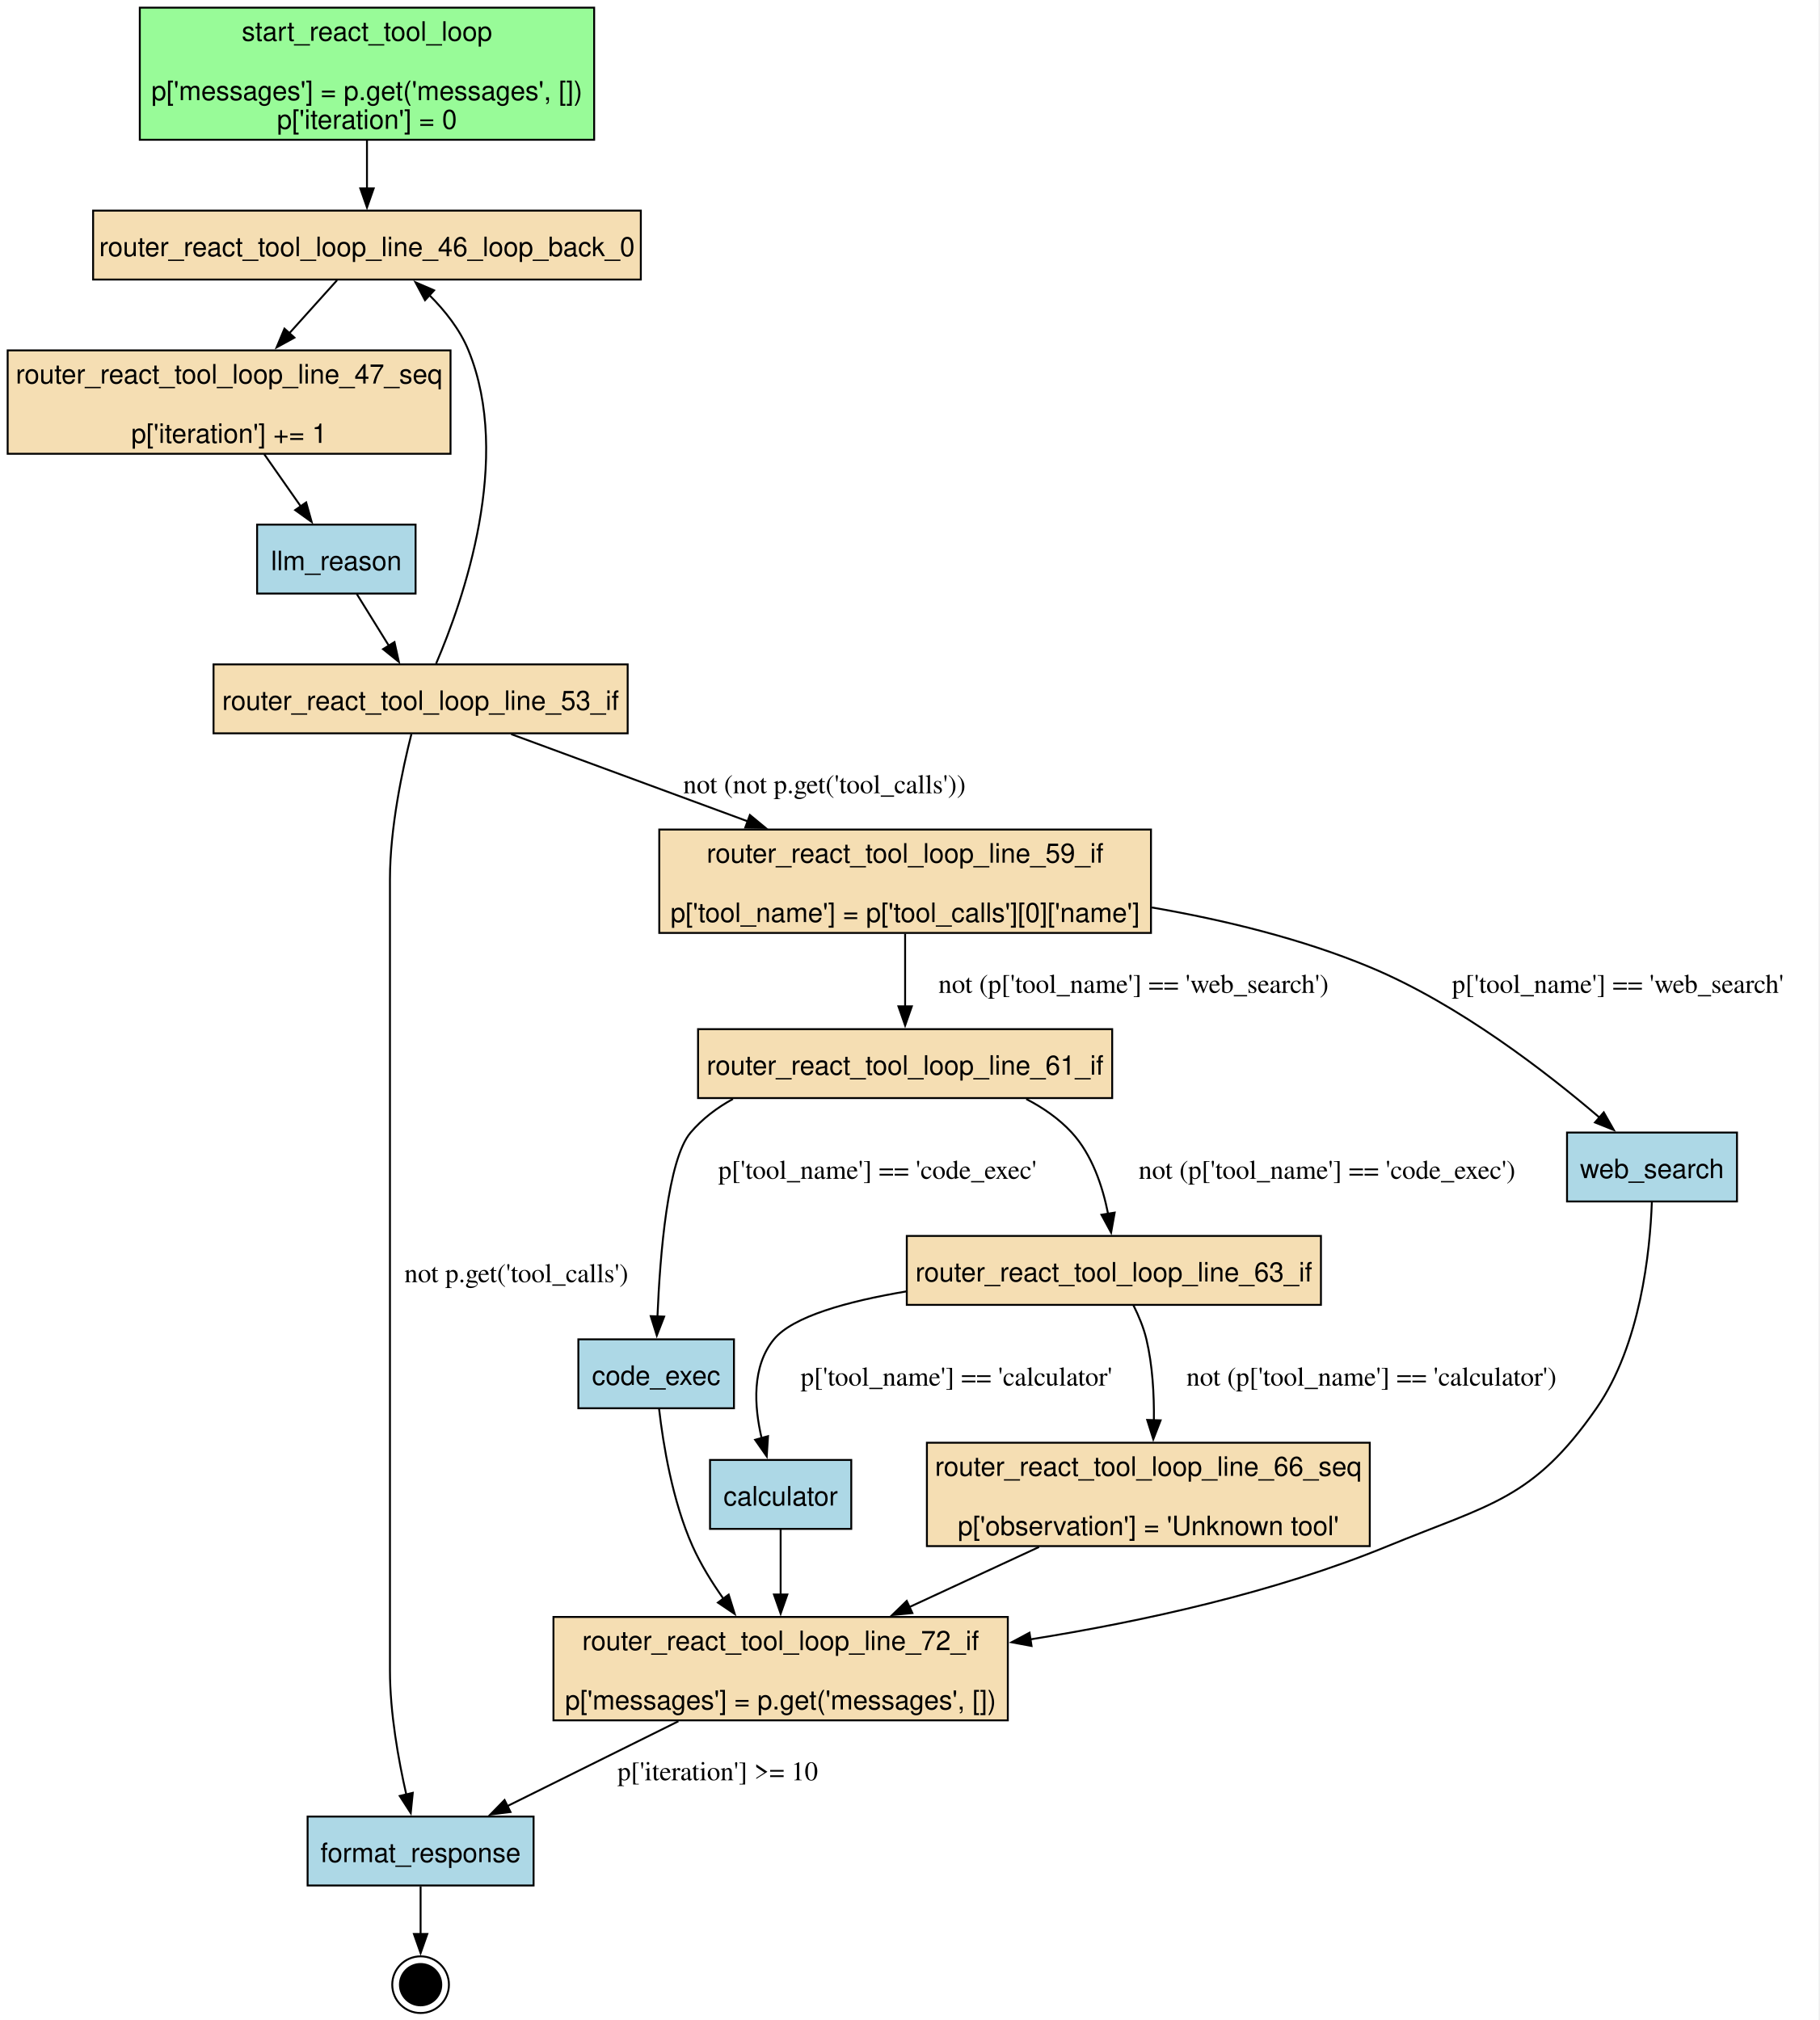
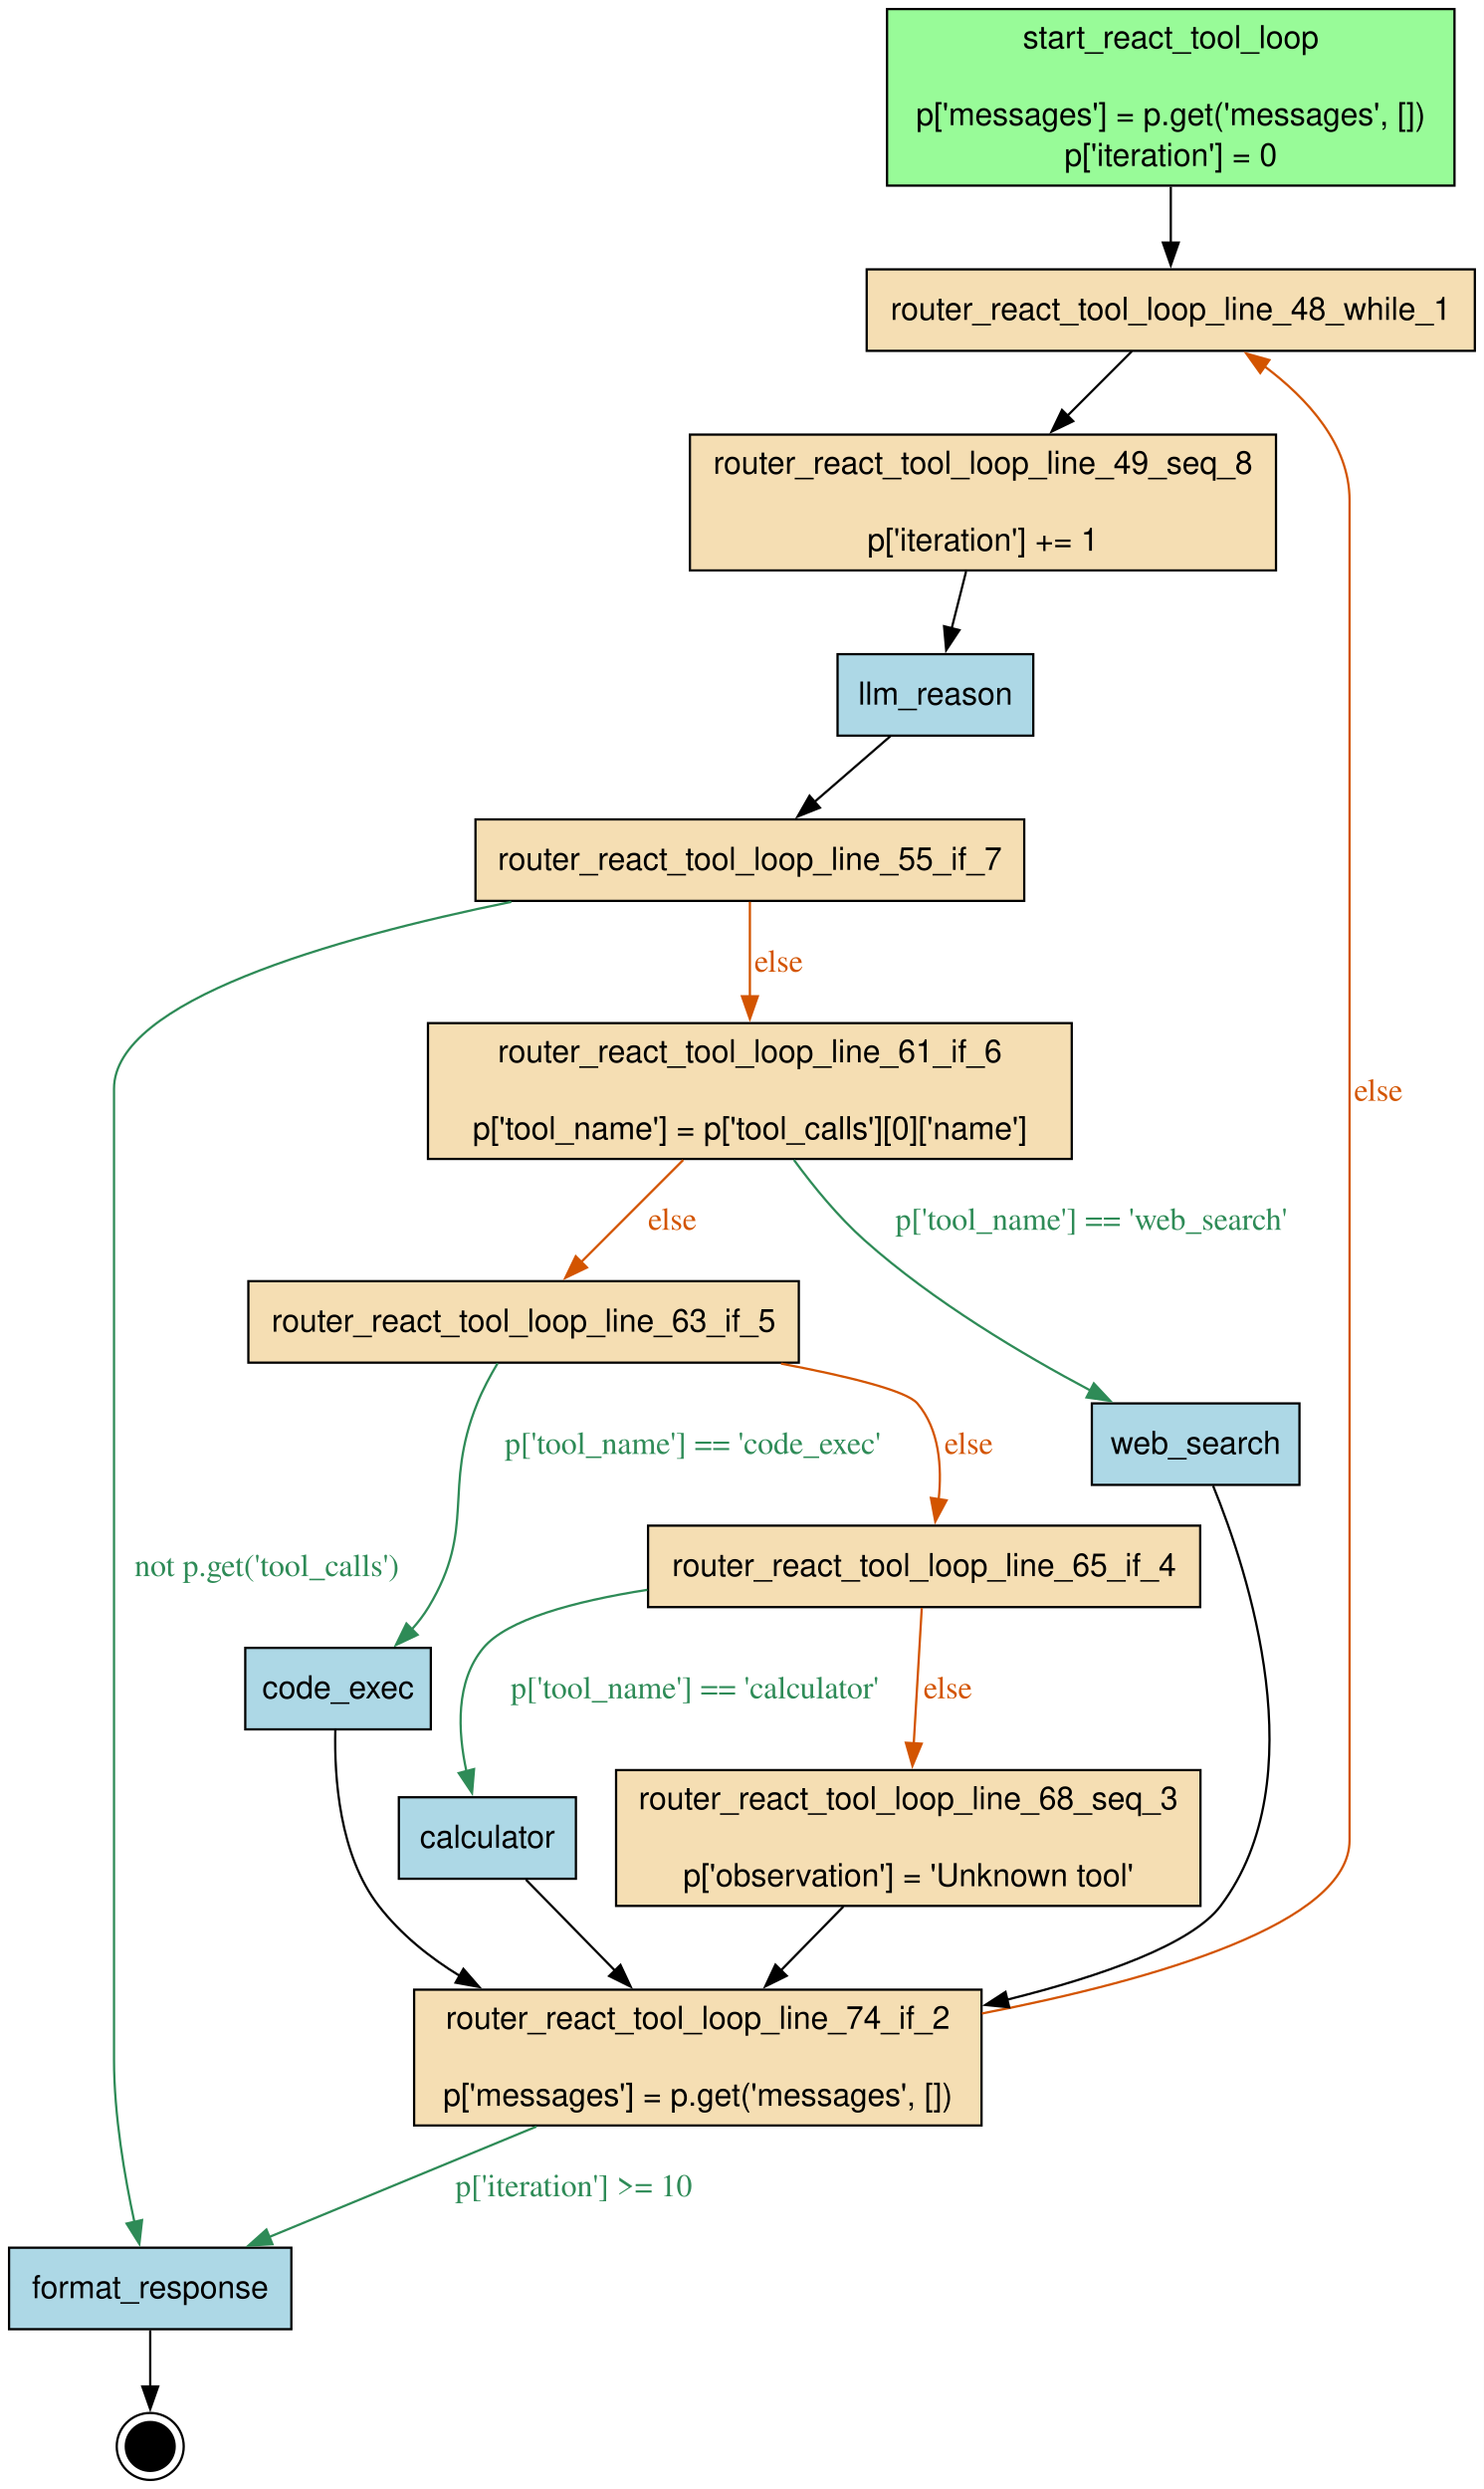
- <svg xmlns="http://www.w3.org/2000/svg" width="950pt" height="1055pt" viewBox="0.00 0.00 950.00 1055.00">
-   <g id="graph0" class="graph" transform="scale(1 1) rotate(0) translate(4 1051.35)">
-     <polygon fill="white" stroke="none" points="-4,4 -4,-1051.35 945.62,-1051.35 945.62,4 -4,4" />
+ <svg xmlns="http://www.w3.org/2000/svg" width="656pt" height="1100pt" viewBox="0.00 0.00 655.75 1099.60">
+   <g id="graph0" class="graph" transform="scale(1 1) rotate(0) translate(4 1095.6)">
+     <polygon fill="white" stroke="none" points="-4,4 -4,-1095.6 651.75,-1095.6 651.75,4 -4,4" />
    <g id="node1" class="node">
-       <polygon fill="palegreen" stroke="black" points="306.25,-1047.35 69,-1047.35 69,-978.35 306.25,-978.35 306.25,-1047.35" />
-       <text xml:space="preserve" text-anchor="middle" x="187.62" y="-1030.05" font-family="Helvetica,sans-Serif" font-size="14.00">start_react_tool_loop</text>
-       <text xml:space="preserve" text-anchor="middle" x="187.62" y="-999.05" font-family="Helvetica,sans-Serif" font-size="14.00">p['messages'] = p.get('messages', [])</text>
-       <text xml:space="preserve" text-anchor="middle" x="187.62" y="-984.05" font-family="Helvetica,sans-Serif" font-size="14.00">p['iteration'] = 0</text>
+       <polygon fill="palegreen" stroke="black" points="638.75,-1091.6 388,-1091.6 388,-1013.6 638.75,-1013.6 638.75,-1091.6" />
+       <text text-anchor="middle" x="513.38" y="-1074.3" font-family="Helvetica,sans-Serif" font-size="14.00">start_react_tool_loop</text>
+       <text text-anchor="middle" x="513.38" y="-1040.3" font-family="Helvetica,sans-Serif" font-size="14.00">p['messages'] = p.get('messages', [])</text>
+       <text text-anchor="middle" x="513.38" y="-1022.3" font-family="Helvetica,sans-Serif" font-size="14.00">p['iteration'] = 0</text>
    </g>
    <g id="node6" class="node">
-       <polygon fill="wheat" stroke="black" points="330.62,-941.35 44.62,-941.35 44.62,-905.35 330.62,-905.35 330.62,-941.35" />
-       <text xml:space="preserve" text-anchor="middle" x="187.62" y="-917.55" font-family="Helvetica,sans-Serif" font-size="14.00">router_react_tool_loop_line_46_loop_back_0</text>
+       <polygon fill="wheat" stroke="black" points="647.75,-976.6 379,-976.6 379,-940.6 647.75,-940.6 647.75,-976.6" />
+       <text text-anchor="middle" x="513.38" y="-954.3" font-family="Helvetica,sans-Serif" font-size="14.00">router_react_tool_loop_line_48_while_1</text>
    </g>
    <g id="edge1" class="edge">
-       <path fill="none" stroke="black" d="M187.62,-978.02C187.62,-969.72 187.62,-960.91 187.62,-952.88" />
-       <polygon fill="black" stroke="black" points="191.13,-952.98 187.63,-942.98 184.13,-952.98 191.13,-952.98" />
+       <path fill="none" stroke="black" d="M513.38,-1013.12C513.38,-1004.84 513.38,-996.24 513.38,-988.41" />
+       <polygon fill="black" stroke="black" points="516.88,-988.42 513.38,-978.42 509.88,-988.42 516.88,-988.42" />
    </g>
    <g id="node2" class="node">
-       <polygon fill="lightblue" stroke="black" points="440.5,-288.85 366.75,-288.85 366.75,-252.85 440.5,-252.85 440.5,-288.85" />
-       <text xml:space="preserve" text-anchor="middle" x="403.62" y="-265.05" font-family="Helvetica,sans-Serif" font-size="14.00">calculator</text>
+       <polygon fill="lightblue" stroke="black" points="250.5,-301.6 172.25,-301.6 172.25,-265.6 250.5,-265.6 250.5,-301.6" />
+       <text text-anchor="middle" x="211.38" y="-279.3" font-family="Helvetica,sans-Serif" font-size="14.00">calculator</text>
    </g>
    <g id="node13" class="node">
-       <polygon fill="wheat" stroke="black" points="522.25,-206.85 285,-206.85 285,-152.85 522.25,-152.85 522.25,-206.85" />
-       <text xml:space="preserve" text-anchor="middle" x="403.62" y="-189.55" font-family="Helvetica,sans-Serif" font-size="14.00">router_react_tool_loop_line_72_if</text>
-       <text xml:space="preserve" text-anchor="middle" x="403.62" y="-158.55" font-family="Helvetica,sans-Serif" font-size="14.00">p['messages'] = p.get('messages', [])</text>
+       <polygon fill="wheat" stroke="black" points="429.75,-216.6 179,-216.6 179,-156.6 429.75,-156.6 429.75,-216.6" />
+       <text text-anchor="middle" x="304.38" y="-199.3" font-family="Helvetica,sans-Serif" font-size="14.00">router_react_tool_loop_line_74_if_2</text>
+       <text text-anchor="middle" x="304.38" y="-165.3" font-family="Helvetica,sans-Serif" font-size="14.00">p['messages'] = p.get('messages', [])</text>
+     </g>
+     <g id="edge16" class="edge">
+       <path fill="none" stroke="black" d="M228.43,-265.18C239.48,-253.89 254.29,-238.76 267.9,-224.86" />
+       <polygon fill="black" stroke="black" points="270.18,-227.53 274.68,-217.94 265.18,-222.63 270.18,-227.53" />
+     </g>
+     <g id="node3" class="node">
+       <polygon fill="lightblue" stroke="black" points="186.38,-367.6 104.38,-367.6 104.38,-331.6 186.38,-331.6 186.38,-367.6" />
+       <text text-anchor="middle" x="145.38" y="-345.3" font-family="Helvetica,sans-Serif" font-size="14.00">code_exec</text>
+     </g>
+     <g id="edge15" class="edge">
+       <path fill="none" stroke="black" d="M144.18,-331.27C143.68,-310.64 145.88,-276.14 163.38,-253.6 173.07,-241.11 185.7,-230.88 199.41,-222.53" />
+       <polygon fill="black" stroke="black" points="200.78,-225.78 207.74,-217.8 197.32,-219.7 200.78,-225.78" />
+     </g>
+     <g id="node4" class="node">
+       <polygon fill="lightblue" stroke="black" points="124.75,-102.6 0,-102.6 0,-66.6 124.75,-66.6 124.75,-102.6" />
+       <text text-anchor="middle" x="62.38" y="-80.3" font-family="Helvetica,sans-Serif" font-size="14.00">format_response</text>
+     </g>
+     <g id="node15" class="node">
+       <ellipse fill="black" stroke="black" cx="62.38" cy="-14.8" rx="10.8" ry="10.8" />
+       <ellipse fill="none" stroke="black" cx="62.38" cy="-14.8" rx="14.8" ry="14.8" />
+     </g>
+     <g id="edge19" class="edge">
+       <path fill="none" stroke="black" d="M62.38,-66.14C62.38,-58.55 62.38,-49.5 62.38,-41.19" />
+       <polygon fill="black" stroke="black" points="65.88,-41.3 62.38,-31.3 58.88,-41.3 65.88,-41.3" />
+     </g>
+     <g id="node5" class="node">
+       <polygon fill="lightblue" stroke="black" points="452.62,-806.6 366.12,-806.6 366.12,-770.6 452.62,-770.6 452.62,-806.6" />
+       <text text-anchor="middle" x="409.38" y="-784.3" font-family="Helvetica,sans-Serif" font-size="14.00">llm_reason</text>
+     </g>
+     <g id="node8" class="node">
+       <polygon fill="wheat" stroke="black" points="448.62,-733.6 206.12,-733.6 206.12,-697.6 448.62,-697.6 448.62,-733.6" />
+       <text text-anchor="middle" x="327.38" y="-711.3" font-family="Helvetica,sans-Serif" font-size="14.00">router_react_tool_loop_line_55_if_7</text>
+     </g>
+     <g id="edge13" class="edge">
+       <path fill="none" stroke="black" d="M389.53,-770.41C379.43,-761.67 366.97,-750.88 355.87,-741.27" />
+       <polygon fill="black" stroke="black" points="358.32,-738.77 348.47,-734.87 353.74,-744.06 358.32,-738.77" />
+     </g>
+     <g id="node7" class="node">
+       <polygon fill="wheat" stroke="black" points="559.88,-903.6 300.88,-903.6 300.88,-843.6 559.88,-843.6 559.88,-903.6" />
+       <text text-anchor="middle" x="430.38" y="-886.3" font-family="Helvetica,sans-Serif" font-size="14.00">router_react_tool_loop_line_49_seq_8</text>
+       <text text-anchor="middle" x="430.38" y="-852.3" font-family="Helvetica,sans-Serif" font-size="14.00">p['iteration'] += 1</text>
+     </g>
+     <g id="edge14" class="edge">
+       <path fill="none" stroke="black" d="M496.18,-940.4C487.86,-932.08 477.53,-921.76 467.54,-911.77" />
+       <polygon fill="black" stroke="black" points="470.26,-909.54 460.72,-904.94 465.31,-914.49 470.26,-909.54" />
+     </g>
+     <g id="edge12" class="edge">
+       <path fill="none" stroke="black" d="M422.91,-843.1C420.85,-834.96 418.62,-826.15 416.58,-818.07" />
+       <polygon fill="black" stroke="black" points="419.97,-817.22 414.13,-808.39 413.19,-818.94 419.97,-817.22" />
+     </g>
+     <g id="edge11" class="edge">
+       <path fill="none" stroke="#2e8b57" d="M221.94,-697.18C142.21,-680.91 46.38,-653.31 46.38,-614.6 46.38,-614.6 46.38,-614.6 46.38,-185.6 46.38,-161.17 51.09,-133.8 55.4,-113.88" />
+       <polygon fill="#2e8b57" stroke="#2e8b57" points="58.78,-114.81 57.58,-104.28 51.95,-113.26 58.78,-114.81" />
+       <text text-anchor="middle" x="113.88" y="-399.3" font-family="Times,serif" font-size="14.00" fill="#2e8b57">not p.get('tool_calls')</text>
+     </g>
+     <g id="node9" class="node">
+       <polygon fill="wheat" stroke="black" points="469.62,-643.6 185.12,-643.6 185.12,-583.6 469.62,-583.6 469.62,-643.6" />
+       <text text-anchor="middle" x="327.38" y="-626.3" font-family="Helvetica,sans-Serif" font-size="14.00">router_react_tool_loop_line_61_if_6</text>
+       <text text-anchor="middle" x="327.38" y="-592.3" font-family="Helvetica,sans-Serif" font-size="14.00">p['tool_name'] = p['tool_calls'][0]['name']</text>
+     </g>
+     <g id="edge10" class="edge">
+       <path fill="none" stroke="#d35400" d="M327.38,-697.18C327.38,-685.61 327.38,-669.92 327.38,-655.33" />
+       <polygon fill="#d35400" stroke="#d35400" points="330.88,-655.47 327.38,-645.47 323.88,-655.47 330.88,-655.47" />
+       <text text-anchor="middle" x="340.12" y="-666.3" font-family="Times,serif" font-size="14.00" fill="#d35400">else</text>
+     </g>
+     <g id="node10" class="node">
+       <polygon fill="wheat" stroke="black" points="349,-529.6 105.75,-529.6 105.75,-493.6 349,-493.6 349,-529.6" />
+       <text text-anchor="middle" x="227.38" y="-507.3" font-family="Helvetica,sans-Serif" font-size="14.00">router_react_tool_loop_line_63_if_5</text>
+     </g>
+     <g id="edge9" class="edge">
+       <path fill="none" stroke="#d35400" d="M297.91,-583.14C283.6,-568.82 266.57,-551.79 252.83,-538.05" />
+       <polygon fill="#d35400" stroke="#d35400" points="255.37,-535.64 245.82,-531.05 250.42,-540.59 255.37,-535.64" />
+       <text text-anchor="middle" x="293.12" y="-552.3" font-family="Times,serif" font-size="14.00" fill="#d35400">else</text>
+     </g>
+     <g id="node14" class="node">
+       <polygon fill="lightblue" stroke="black" points="570.25,-475.6 478.5,-475.6 478.5,-439.6 570.25,-439.6 570.25,-475.6" />
+       <text text-anchor="middle" x="524.38" y="-453.3" font-family="Helvetica,sans-Serif" font-size="14.00">web_search</text>
+     </g>
+     <g id="edge7" class="edge">
+       <path fill="none" stroke="#2e8b57" d="M346.83,-583.18C355.54,-571.3 366.47,-557.98 378.12,-547.6 408.35,-520.7 447.77,-497.25 478.08,-481.18" />
+       <polygon fill="#2e8b57" stroke="#2e8b57" points="479.38,-484.44 486.63,-476.72 476.15,-478.24 479.38,-484.44" />
+       <text text-anchor="middle" x="478.25" y="-552.3" font-family="Times,serif" font-size="14.00" fill="#2e8b57">p['tool_name'] == 'web_search'</text>
+     </g>
+     <g id="edge5" class="edge">
+       <path fill="none" stroke="#2e8b57" d="M215.89,-493.31C212.62,-487.82 209.29,-481.61 206.88,-475.6 191.54,-437.44 206.63,-420.81 185.38,-385.6 183.31,-382.18 180.8,-378.91 178.05,-375.85" />
+       <polygon fill="#2e8b57" stroke="#2e8b57" points="180.52,-373.37 170.93,-368.84 175.6,-378.35 180.52,-373.37" />
+       <text text-anchor="middle" x="302.12" y="-453.3" font-family="Times,serif" font-size="14.00" fill="#2e8b57">p['tool_name'] == 'code_exec'</text>
+     </g>
+     <g id="node11" class="node">
+       <polygon fill="wheat" stroke="black" points="526.38,-421.6 282.38,-421.6 282.38,-385.6 526.38,-385.6 526.38,-421.6" />
+       <text text-anchor="middle" x="404.38" y="-399.3" font-family="Helvetica,sans-Serif" font-size="14.00">router_react_tool_loop_line_65_if_4</text>
+     </g>
+     <g id="edge6" class="edge">
+       <path fill="none" stroke="#d35400" d="M341.16,-493.17C371.17,-487.48 396.59,-481.19 401.38,-475.6 411.14,-464.17 412.29,-447.53 410.81,-433.23" />
+       <polygon fill="#d35400" stroke="#d35400" points="414.29,-432.79 409.31,-423.44 407.37,-433.85 414.29,-432.79" />
+       <text text-anchor="middle" x="424.09" y="-453.3" font-family="Times,serif" font-size="14.00" fill="#d35400">else</text>
+     </g>
+     <g id="edge3" class="edge">
+       <path fill="none" stroke="#2e8b57" d="M282.08,-393.25C249.3,-388.08 220.04,-380.05 209.62,-367.6 197.25,-352.8 198.29,-330.77 202.11,-313.13" />
+       <polygon fill="#2e8b57" stroke="#2e8b57" points="205.49,-314.05 204.6,-303.49 198.71,-312.3 205.49,-314.05" />
+       <text text-anchor="middle" x="303" y="-345.3" font-family="Times,serif" font-size="14.00" fill="#2e8b57">p['tool_name'] == 'calculator'</text>
+     </g>
+     <g id="node12" class="node">
+       <polygon fill="wheat" stroke="black" points="526.5,-313.6 268.25,-313.6 268.25,-253.6 526.5,-253.6 526.5,-313.6" />
+       <text text-anchor="middle" x="397.38" y="-296.3" font-family="Helvetica,sans-Serif" font-size="14.00">router_react_tool_loop_line_68_seq_3</text>
+       <text text-anchor="middle" x="397.38" y="-262.3" font-family="Helvetica,sans-Serif" font-size="14.00">p['observation'] = 'Unknown tool'</text>
    </g>
    <g id="edge4" class="edge">
-       <path fill="none" stroke="black" d="M403.62,-252.69C403.62,-242.89 403.62,-230.2 403.62,-218.22" />
-       <polygon fill="black" stroke="black" points="407.13,-218.59 403.63,-208.59 400.13,-218.59 407.13,-218.59" />
-     </g>
-     <g id="node3" class="node">
-       <polygon fill="lightblue" stroke="black" points="379.25,-351.85 298,-351.85 298,-315.85 379.25,-315.85 379.25,-351.85" />
-       <text xml:space="preserve" text-anchor="middle" x="338.62" y="-328.05" font-family="Helvetica,sans-Serif" font-size="14.00">code_exec</text>
-     </g>
-     <g id="edge7" class="edge">
-       <path fill="none" stroke="black" d="M340.16,-315.46C342.28,-297.01 347.11,-267.36 357.62,-243.85 361.89,-234.32 367.76,-224.81 373.88,-216.18" />
-       <polygon fill="black" stroke="black" points="376.49,-218.53 379.65,-208.41 370.87,-214.35 376.49,-218.53" />
-     </g>
-     <g id="node4" class="node">
-       <polygon fill="lightblue" stroke="black" points="274.62,-102.6 156.62,-102.6 156.62,-66.6 274.62,-66.6 274.62,-102.6" />
-       <text xml:space="preserve" text-anchor="middle" x="215.62" y="-78.8" font-family="Helvetica,sans-Serif" font-size="14.00">format_response</text>
-     </g>
-     <g id="node15" class="node">
-       <ellipse fill="black" stroke="black" cx="215.62" cy="-14.8" rx="10.8" ry="10.8" />
-       <ellipse fill="none" stroke="black" cx="215.62" cy="-14.8" rx="14.8" ry="14.8" />
-     </g>
-     <g id="edge19" class="edge">
-       <path fill="none" stroke="black" d="M215.62,-66.14C215.62,-58.55 215.62,-49.5 215.62,-41.19" />
-       <polygon fill="black" stroke="black" points="219.13,-41.3 215.63,-31.3 212.13,-41.3 219.13,-41.3" />
-     </g>
-     <g id="node5" class="node">
-       <polygon fill="lightblue" stroke="black" points="213,-777.35 130.25,-777.35 130.25,-741.35 213,-741.35 213,-777.35" />
-       <text xml:space="preserve" text-anchor="middle" x="171.62" y="-753.55" font-family="Helvetica,sans-Serif" font-size="14.00">llm_reason</text>
-     </g>
-     <g id="node8" class="node">
-       <polygon fill="wheat" stroke="black" points="323.75,-704.35 107.5,-704.35 107.5,-668.35 323.75,-668.35 323.75,-704.35" />
-       <text xml:space="preserve" text-anchor="middle" x="215.62" y="-680.55" font-family="Helvetica,sans-Serif" font-size="14.00">router_react_tool_loop_line_53_if</text>
-     </g>
-     <g id="edge16" class="edge">
-       <path fill="none" stroke="black" d="M182.28,-741.16C187.3,-733.05 193.42,-723.19 199.03,-714.13" />
-       <polygon fill="black" stroke="black" points="201.98,-716.01 204.27,-705.67 196.03,-712.32 201.98,-716.01" />
-     </g>
-     <g id="node7" class="node">
-       <polygon fill="wheat" stroke="black" points="231.25,-868.35 0,-868.35 0,-814.35 231.25,-814.35 231.25,-868.35" />
-       <text xml:space="preserve" text-anchor="middle" x="115.62" y="-851.05" font-family="Helvetica,sans-Serif" font-size="14.00">router_react_tool_loop_line_47_seq</text>
-       <text xml:space="preserve" text-anchor="middle" x="115.62" y="-820.05" font-family="Helvetica,sans-Serif" font-size="14.00">p['iteration'] += 1</text>
+       <path fill="none" stroke="#d35400" d="M403.34,-385.19C402.41,-369.47 401,-345.73 399.79,-325.26" />
+       <polygon fill="#d35400" stroke="#d35400" points="403.29,-325.27 399.21,-315.5 396.31,-325.69 403.29,-325.27" />
+       <text text-anchor="middle" x="414.86" y="-345.3" font-family="Times,serif" font-size="14.00" fill="#d35400">else</text>
    </g>
    <g id="edge17" class="edge">
-       <path fill="none" stroke="black" d="M172,-904.99C164.64,-896.82 155.59,-886.76 146.92,-877.12" />
-       <polygon fill="black" stroke="black" points="149.74,-875.02 140.45,-869.93 144.54,-879.71 149.74,-875.02" />
+       <path fill="none" stroke="black" d="M368.71,-253.32C359.96,-244.38 350.22,-234.43 341.01,-225.03" />
+       <polygon fill="black" stroke="black" points="343.66,-222.72 334.16,-218.03 338.66,-227.62 343.66,-222.72" />
    </g>
-     <g id="edge15" class="edge">
-       <path fill="none" stroke="black" d="M133.96,-814.16C140.08,-805.41 146.9,-795.67 153.04,-786.9" />
-       <polygon fill="black" stroke="black" points="155.87,-788.96 158.74,-778.76 150.13,-784.95 155.87,-788.96" />
-     </g>
-     <g id="edge13" class="edge">
-       <path fill="none" stroke="black" d="M210.82,-667.97C206.11,-649.36 199.62,-618.87 199.62,-592.1 199.62,-592.1 199.62,-592.1 199.62,-178.85 199.62,-156.89 203.99,-132.43 208.16,-114.07" />
-       <polygon fill="black" stroke="black" points="211.54,-114.99 210.47,-104.45 204.73,-113.36 211.54,-114.99" />
-       <text xml:space="preserve" text-anchor="middle" x="265.62" y="-381.68" font-family="Times,serif" font-size="14.00">not p.get('tool_calls')</text>
+     <g id="edge2" class="edge">
+       <path fill="none" stroke="#2e8b57" d="M233.08,-156.14C195.17,-140.47 149.39,-121.56 114.78,-107.26" />
+       <polygon fill="#2e8b57" stroke="#2e8b57" points="116.4,-104.14 105.82,-103.55 113.73,-110.61 116.4,-104.14" />
+       <text text-anchor="middle" x="249.51" y="-125.3" font-family="Times,serif" font-size="14.00" fill="#2e8b57">p['iteration'] &gt;= 10</text>
    </g>
    <g id="edge18" class="edge">
-       <path fill="none" stroke="black" d="M223.74,-704.8C237.95,-737.96 263.73,-811.82 240.62,-868.35 236.19,-879.2 228.4,-889.05 220.14,-897.28" />
-       <polygon fill="black" stroke="black" points="217.93,-894.56 212.95,-903.91 222.67,-899.71 217.93,-894.56" />
-     </g>
-     <g id="node9" class="node">
-       <polygon fill="wheat" stroke="black" points="597,-618.1 340.25,-618.1 340.25,-564.1 597,-564.1 597,-618.1" />
-       <text xml:space="preserve" text-anchor="middle" x="468.62" y="-600.8" font-family="Helvetica,sans-Serif" font-size="14.00">router_react_tool_loop_line_59_if</text>
-       <text xml:space="preserve" text-anchor="middle" x="468.62" y="-569.8" font-family="Helvetica,sans-Serif" font-size="14.00">p['tool_name'] = p['tool_calls'][0]['name']</text>
-     </g>
-     <g id="edge14" class="edge">
-       <path fill="none" stroke="black" d="M262.92,-667.92C297.58,-655.14 345.51,-637.48 386.39,-622.41" />
-       <polygon fill="black" stroke="black" points="387.57,-625.7 395.75,-618.96 385.15,-619.14 387.57,-625.7" />
-       <text xml:space="preserve" text-anchor="middle" x="426.5" y="-637.05" font-family="Times,serif" font-size="14.00">not (not p.get('tool_calls'))</text>
-     </g>
-     <g id="node10" class="node">
-       <polygon fill="wheat" stroke="black" points="576.75,-513.85 360.5,-513.85 360.5,-477.85 576.75,-477.85 576.75,-513.85" />
-       <text xml:space="preserve" text-anchor="middle" x="468.62" y="-490.05" font-family="Helvetica,sans-Serif" font-size="14.00">router_react_tool_loop_line_61_if</text>
-     </g>
-     <g id="edge12" class="edge">
-       <path fill="none" stroke="black" d="M468.62,-563.63C468.62,-551.75 468.62,-537.72 468.62,-525.59" />
-       <polygon fill="black" stroke="black" points="472.13,-525.76 468.63,-515.76 465.13,-525.76 472.13,-525.76" />
-       <text xml:space="preserve" text-anchor="middle" x="587.88" y="-532.8" font-family="Times,serif" font-size="14.00">not (p['tool_name'] == 'web_search')</text>
-     </g>
-     <g id="node14" class="node">
-       <polygon fill="lightblue" stroke="black" points="903,-459.85 814.25,-459.85 814.25,-423.85 903,-423.85 903,-459.85" />
-       <text xml:space="preserve" text-anchor="middle" x="858.62" y="-436.05" font-family="Helvetica,sans-Serif" font-size="14.00">web_search</text>
-     </g>
-     <g id="edge10" class="edge">
-       <path fill="none" stroke="black" d="M597.42,-577.41C635.19,-570.88 675.92,-561.02 711.62,-546.1 757.59,-526.9 803.42,-491.47 831.39,-467.53" />
-       <polygon fill="black" stroke="black" points="833.43,-470.4 838.68,-461.19 828.84,-465.11 833.43,-470.4" />
-       <text xml:space="preserve" text-anchor="middle" x="840.74" y="-532.8" font-family="Times,serif" font-size="14.00">p['tool_name'] == 'web_search'</text>
-     </g>
-     <g id="edge6" class="edge">
-       <path fill="none" stroke="black" d="M378.71,-477.38C370.37,-472.81 362.77,-467.06 356.62,-459.85 344.65,-445.79 340.64,-396.1 339.3,-363.76" />
-       <polygon fill="black" stroke="black" points="342.8,-363.72 338.96,-353.84 335.8,-363.96 342.8,-363.72" />
-       <text xml:space="preserve" text-anchor="middle" x="454.12" y="-435.68" font-family="Times,serif" font-size="14.00">p['tool_name'] == 'code_exec'</text>
-     </g>
-     <g id="node11" class="node">
-       <polygon fill="wheat" stroke="black" points="685.75,-405.85 469.5,-405.85 469.5,-369.85 685.75,-369.85 685.75,-405.85" />
-       <text xml:space="preserve" text-anchor="middle" x="577.62" y="-382.05" font-family="Helvetica,sans-Serif" font-size="14.00">router_react_tool_loop_line_63_if</text>
+       <path fill="none" stroke="#d35400" d="M429.86,-206.06C507.47,-221.15 592.38,-246.01 592.38,-282.6 592.38,-874.6 592.38,-874.6 592.38,-874.6 592.38,-899.22 573.91,-919.43 554.84,-933.74" />
+       <polygon fill="#d35400" stroke="#d35400" points="552.92,-930.81 546.75,-939.42 556.94,-936.54 552.92,-930.81" />
+       <text text-anchor="middle" x="605.12" y="-609.3" font-family="Times,serif" font-size="14.00" fill="#d35400">else</text>
    </g>
    <g id="edge8" class="edge">
-       <path fill="none" stroke="black" d="M531.89,-477.35C540.71,-472.77 549.01,-467.03 555.62,-459.85 566.28,-448.28 571.78,-431.64 574.61,-417.37" />
-       <polygon fill="black" stroke="black" points="578.05,-418.03 576.18,-407.6 571.14,-416.92 578.05,-418.03" />
-       <text xml:space="preserve" text-anchor="middle" x="688.91" y="-435.68" font-family="Times,serif" font-size="14.00">not (p['tool_name'] == 'code_exec')</text>
-     </g>
-     <g id="edge3" class="edge">
-       <path fill="none" stroke="black" d="M469.41,-376.9C438.2,-371.65 409.9,-363.74 400.12,-351.85 388.5,-337.71 389.76,-316.97 393.72,-300.14" />
-       <polygon fill="black" stroke="black" points="397.04,-301.28 396.36,-290.71 390.3,-299.39 397.04,-301.28" />
-       <text xml:space="preserve" text-anchor="middle" x="495.38" y="-327.68" font-family="Times,serif" font-size="14.00">p['tool_name'] == 'calculator'</text>
-     </g>
-     <g id="node12" class="node">
-       <polygon fill="wheat" stroke="black" points="711.25,-297.85 480,-297.85 480,-243.85 711.25,-243.85 711.25,-297.85" />
-       <text xml:space="preserve" text-anchor="middle" x="595.62" y="-280.55" font-family="Helvetica,sans-Serif" font-size="14.00">router_react_tool_loop_line_66_seq</text>
-       <text xml:space="preserve" text-anchor="middle" x="595.62" y="-249.55" font-family="Helvetica,sans-Serif" font-size="14.00">p['observation'] = 'Unknown tool'</text>
-     </g>
-     <g id="edge5" class="edge">
-       <path fill="none" stroke="black" d="M587.85,-369.61C590.6,-364.12 593.19,-357.9 594.62,-351.85 597.84,-338.26 598.68,-323 598.52,-309.49" />
-       <polygon fill="black" stroke="black" points="602.03,-309.54 598.21,-299.66 595.03,-309.76 602.03,-309.54" />
-       <text xml:space="preserve" text-anchor="middle" x="712.13" y="-327.68" font-family="Times,serif" font-size="14.00">not (p['tool_name'] == 'calculator')</text>
-     </g>
-     <g id="edge2" class="edge">
-       <path fill="none" stroke="black" d="M538.54,-243.39C517.26,-233.52 492.91,-222.24 470.8,-211.99" />
-       <polygon fill="black" stroke="black" points="472.41,-208.88 461.86,-207.85 469.47,-215.23 472.41,-208.88" />
-     </g>
-     <g id="edge9" class="edge">
-       <path fill="none" stroke="black" d="M350.25,-152.38C322.08,-138.4 287.87,-121.44 260.99,-108.1" />
-       <polygon fill="black" stroke="black" points="262.57,-104.98 252.06,-103.67 259.46,-111.25 262.57,-104.98" />
-       <text xml:space="preserve" text-anchor="middle" x="370.75" y="-121.55" font-family="Times,serif" font-size="14.00">p['iteration'] &gt;= 10</text>
-     </g>
-     <g id="edge11" class="edge">
-       <path fill="none" stroke="black" d="M858.54,-423.47C857.61,-397.74 852.64,-348.96 829.62,-315.85 796.48,-268.18 774.33,-265.92 720.62,-243.85 661.63,-219.6 592.52,-204.47 533.92,-195.13" />
-       <polygon fill="black" stroke="black" points="534.64,-191.7 524.22,-193.63 533.57,-198.62 534.64,-191.7" />
+       <path fill="none" stroke="black" d="M532.06,-439.23C547.56,-401.24 577.67,-309.67 535.38,-253.6 522.61,-236.68 483.56,-222.79 441.11,-212.19" />
+       <polygon fill="black" stroke="black" points="441.98,-208.8 431.44,-209.85 440.34,-215.6 441.98,-208.8" />
    </g>
  </g>
</svg>
